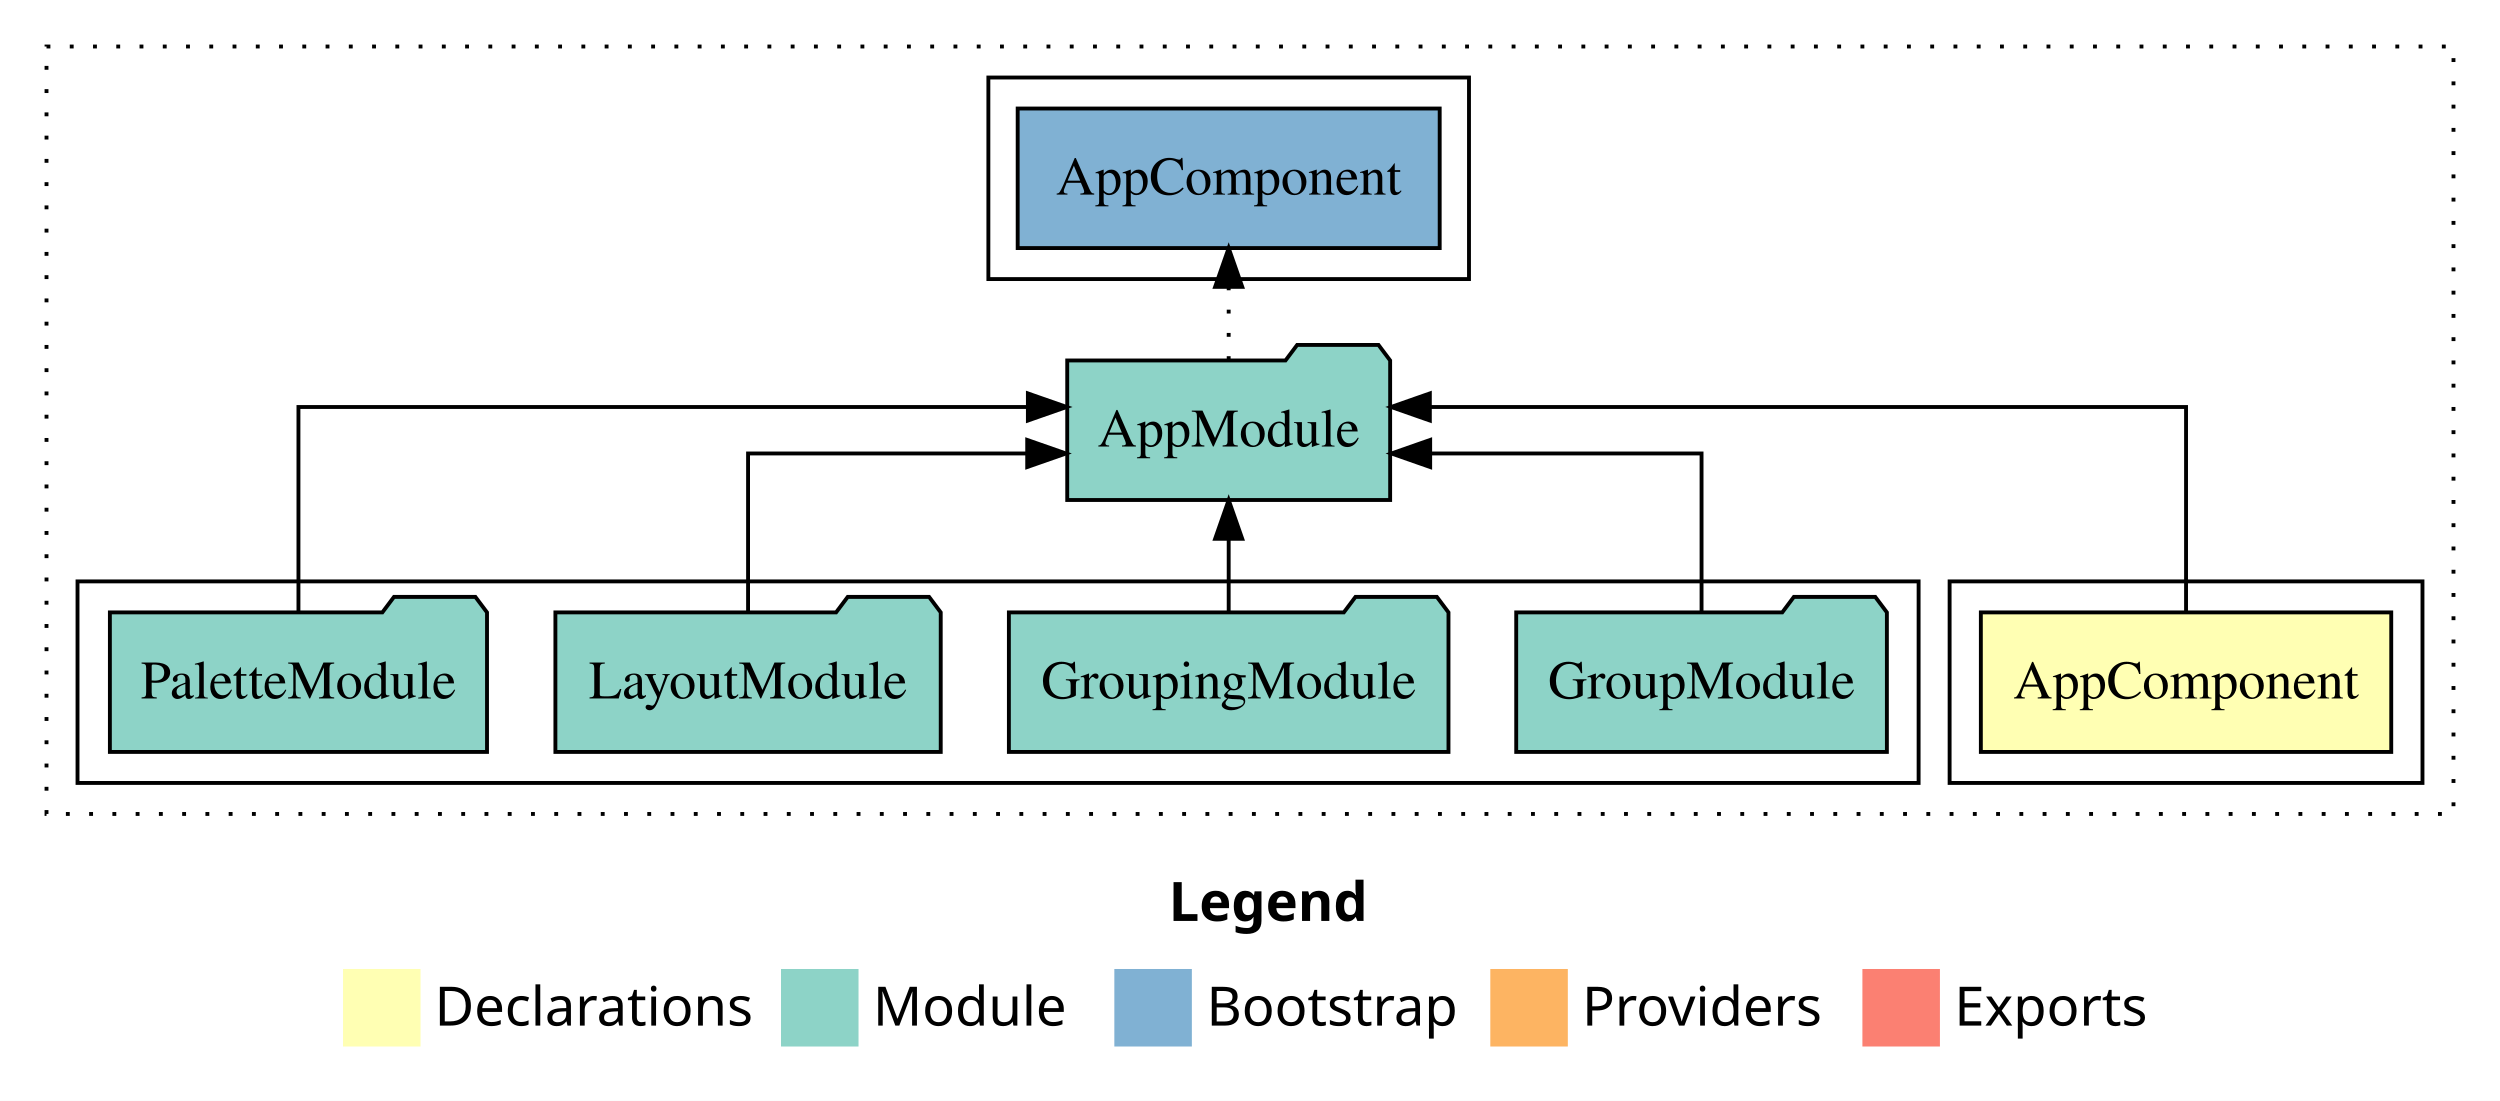
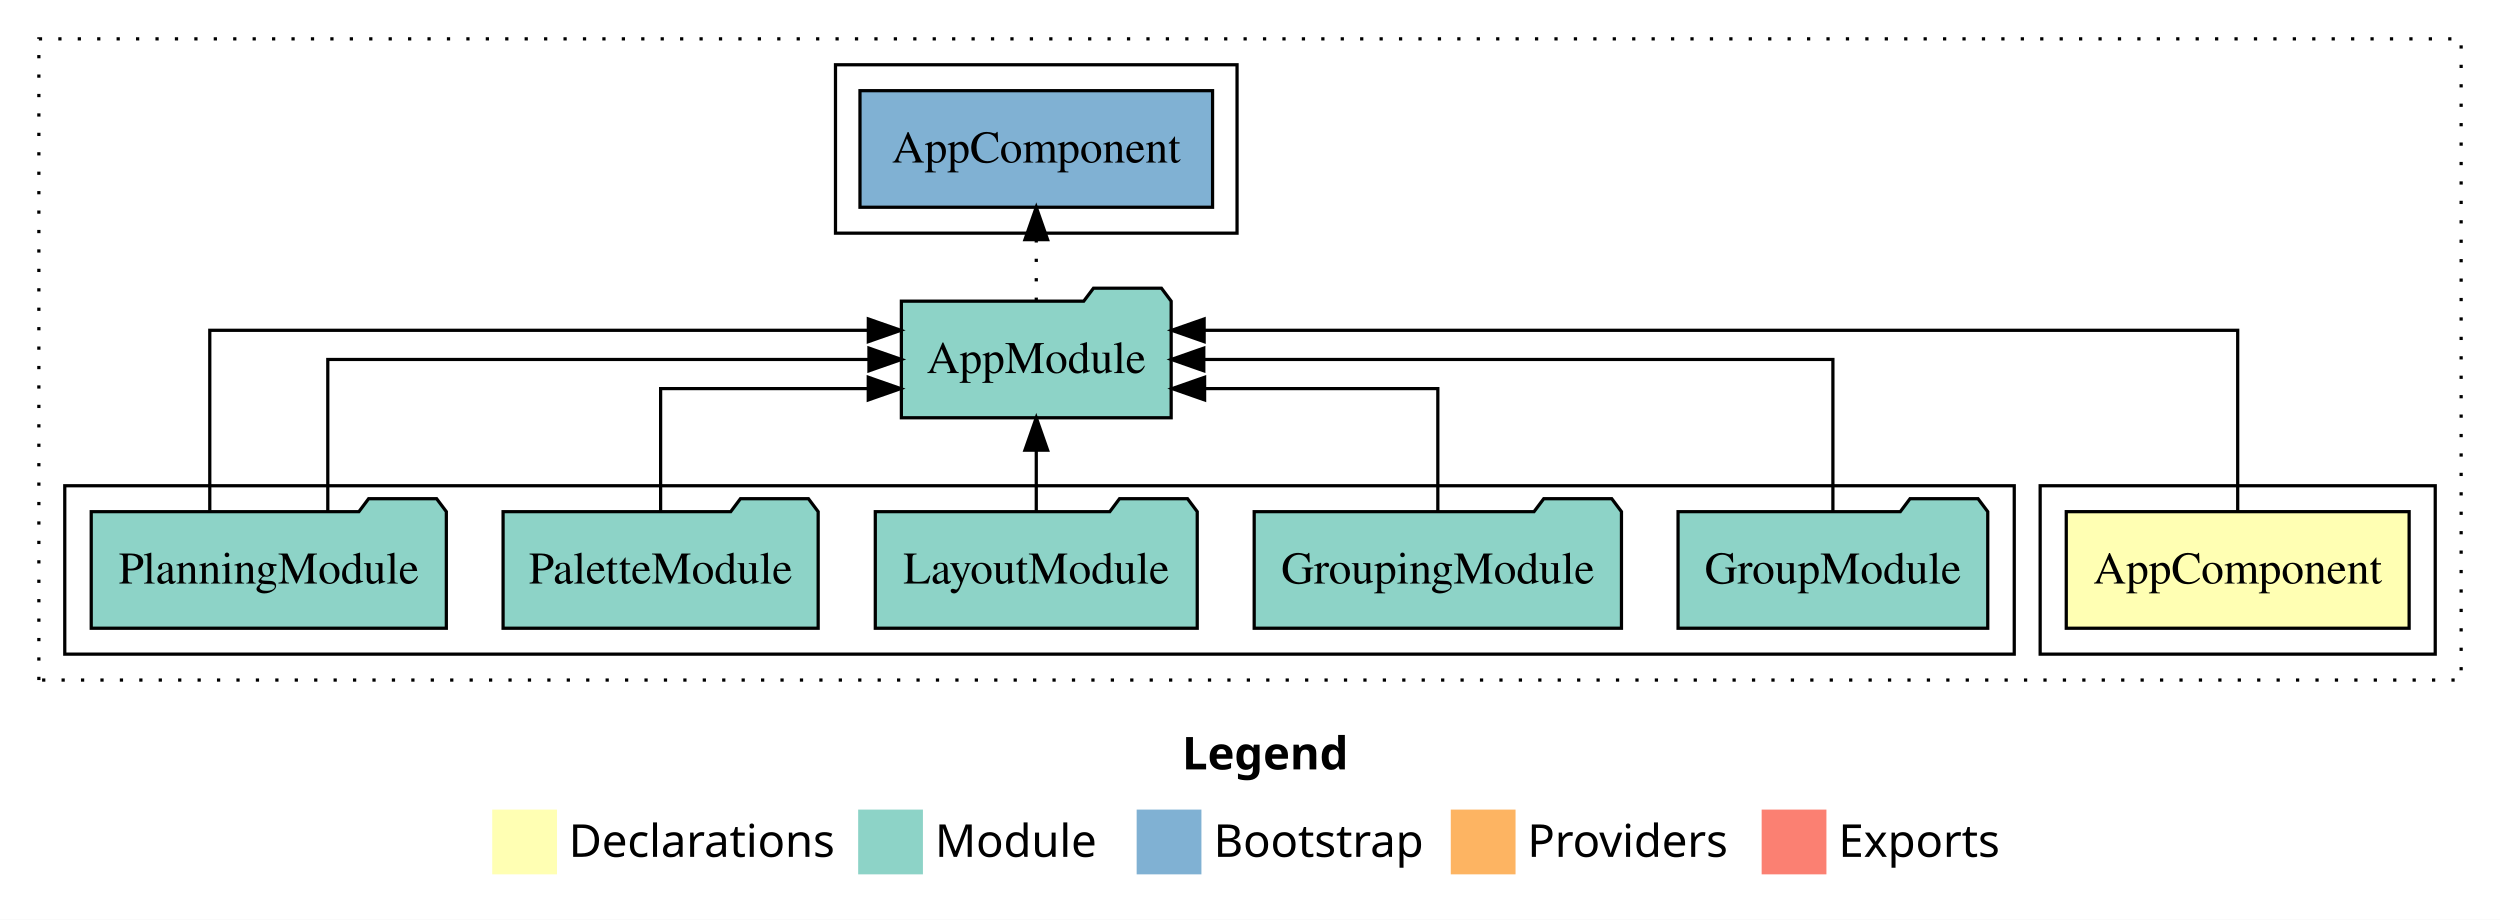
- <svg xmlns="http://www.w3.org/2000/svg" width="645pt" height="284pt" viewBox="0.00 0.00 645.00 284.00">
+ <svg xmlns="http://www.w3.org/2000/svg" width="772pt" height="284pt" viewBox="0.00 0.00 772.00 284.00">
  <g id="graph0" class="graph" transform="scale(1 1) rotate(0) translate(4 280)">
-     <polygon fill="#ffffff" stroke="transparent" points="-4,4 -4,-280 641,-280 641,4 -4,4" />
-     <text text-anchor="start" x="297.509" y="-42.4" font-family="sans-serif" font-weight="bold" font-size="14.00" fill="#000000">Legend</text>
-     <polygon fill="#ffffb3" stroke="transparent" points="84.5,-10 84.5,-30 104.5,-30 104.5,-10 84.5,-10" />
-     <text text-anchor="start" x="108.129" y="-15.4" font-family="sans-serif" font-size="14.00" fill="#000000">  Declarations</text>
-     <polygon fill="#8dd3c7" stroke="transparent" points="197.5,-10 197.5,-30 217.5,-30 217.5,-10 197.5,-10" />
-     <text text-anchor="start" x="221.225" y="-15.4" font-family="sans-serif" font-size="14.00" fill="#000000">  Module</text>
-     <polygon fill="#80b1d3" stroke="transparent" points="283.5,-10 283.5,-30 303.5,-30 303.5,-10 283.5,-10" />
-     <text text-anchor="start" x="307.281" y="-15.4" font-family="sans-serif" font-size="14.00" fill="#000000">  Bootstrap</text>
-     <polygon fill="#fdb462" stroke="transparent" points="380.5,-10 380.5,-30 400.5,-30 400.5,-10 380.5,-10" />
-     <text text-anchor="start" x="404.173" y="-15.4" font-family="sans-serif" font-size="14.00" fill="#000000">  Providers</text>
-     <polygon fill="#fb8072" stroke="transparent" points="476.5,-10 476.5,-30 496.5,-30 496.5,-10 476.5,-10" />
-     <text text-anchor="start" x="500.226" y="-15.4" font-family="sans-serif" font-size="14.00" fill="#000000">  Exports</text>
+     <polygon fill="#ffffff" stroke="transparent" points="-4,4 -4,-280 768,-280 768,4 -4,4" />
+     <text text-anchor="start" x="361.009" y="-42.4" font-family="sans-serif" font-weight="bold" font-size="14.00" fill="#000000">Legend</text>
+     <polygon fill="#ffffb3" stroke="transparent" points="148,-10 148,-30 168,-30 168,-10 148,-10" />
+     <text text-anchor="start" x="171.629" y="-15.4" font-family="sans-serif" font-size="14.00" fill="#000000">  Declarations</text>
+     <polygon fill="#8dd3c7" stroke="transparent" points="261,-10 261,-30 281,-30 281,-10 261,-10" />
+     <text text-anchor="start" x="284.725" y="-15.4" font-family="sans-serif" font-size="14.00" fill="#000000">  Module</text>
+     <polygon fill="#80b1d3" stroke="transparent" points="347,-10 347,-30 367,-30 367,-10 347,-10" />
+     <text text-anchor="start" x="370.781" y="-15.4" font-family="sans-serif" font-size="14.00" fill="#000000">  Bootstrap</text>
+     <polygon fill="#fdb462" stroke="transparent" points="444,-10 444,-30 464,-30 464,-10 444,-10" />
+     <text text-anchor="start" x="467.673" y="-15.4" font-family="sans-serif" font-size="14.00" fill="#000000">  Providers</text>
+     <polygon fill="#fb8072" stroke="transparent" points="540,-10 540,-30 560,-30 560,-10 540,-10" />
+     <text text-anchor="start" x="563.726" y="-15.4" font-family="sans-serif" font-size="14.00" fill="#000000">  Exports</text>
    <g id="clust1" class="cluster">
-       <polygon fill="none" stroke="#000000" stroke-dasharray="1,5" points="8,-70 8,-268 629,-268 629,-70 8,-70" />
+       <polygon fill="none" stroke="#000000" stroke-dasharray="1,5" points="8,-70 8,-268 756,-268 756,-70 8,-70" />
    </g>
    <g id="clust2" class="cluster">
-       <polygon fill="none" stroke="#000000" points="499,-78 499,-130 621,-130 621,-78 499,-78" />
+       <polygon fill="none" stroke="#000000" points="626,-78 626,-130 748,-130 748,-78 626,-78" />
    </g>
    <g id="clust4" class="cluster">
-       <polygon fill="none" stroke="#000000" points="16,-78 16,-130 491,-130 491,-78 16,-78" />
+       <polygon fill="none" stroke="#000000" points="16,-78 16,-130 618,-130 618,-78 16,-78" />
    </g>
    <g id="clust6" class="cluster">
-       <polygon fill="none" stroke="#000000" points="251,-208 251,-260 375,-260 375,-208 251,-208" />
+       <polygon fill="none" stroke="#000000" points="254,-208 254,-260 378,-260 378,-208 254,-208" />
    </g>
    <g id="node1" class="node">
-       <polygon fill="#ffffb3" stroke="#000000" points="612.94,-122 507.06,-122 507.06,-86 612.94,-86 612.94,-122" />
-       <text text-anchor="middle" x="560" y="-99.8" font-family="Times,serif" font-size="14.00" fill="#000000">AppComponent</text>
+       <polygon fill="#ffffb3" stroke="#000000" points="739.94,-122 634.06,-122 634.06,-86 739.94,-86 739.94,-122" />
+       <text text-anchor="middle" x="687" y="-99.8" font-family="Times,serif" font-size="14.00" fill="#000000">AppComponent</text>
    </g>
    <g id="node2" class="node">
-       <polygon fill="#8dd3c7" stroke="#000000" points="354.657,-187 351.657,-191 330.657,-191 327.657,-187 271.343,-187 271.343,-151 354.657,-151 354.657,-187" />
-       <text text-anchor="middle" x="313" y="-164.8" font-family="Times,serif" font-size="14.00" fill="#000000">AppModule</text>
+       <polygon fill="#8dd3c7" stroke="#000000" points="357.657,-187 354.657,-191 333.657,-191 330.657,-187 274.343,-187 274.343,-151 357.657,-151 357.657,-187" />
+       <text text-anchor="middle" x="316" y="-164.8" font-family="Times,serif" font-size="14.00" fill="#000000">AppModule</text>
    </g>
    <g id="edge1" class="edge">
-       <path fill="none" stroke="#000000" d="M560,-122.284C560,-143.321 560,-175 560,-175 560,-175 364.9,-175 364.9,-175" />
-       <polygon fill="#000000" stroke="#000000" points="364.9,-171.5 354.9,-175 364.9,-178.5 364.9,-171.5" />
+       <path fill="none" stroke="#000000" d="M687,-122.292C687,-144.206 687,-178 687,-178 687,-178 367.837,-178 367.837,-178" />
+       <polygon fill="#000000" stroke="#000000" points="367.837,-174.5 357.837,-178 367.837,-181.5 367.837,-174.5" />
+     </g>
+     <g id="node8" class="node">
+       <polygon fill="#80b1d3" stroke="#000000" points="370.439,-252 261.561,-252 261.561,-216 370.439,-216 370.439,-252" />
+       <text text-anchor="middle" x="316" y="-229.8" font-family="Times,serif" font-size="14.00" fill="#000000">AppComponent </text>
+     </g>
+     <g id="edge8" class="edge">
+       <path fill="none" stroke="#000000" stroke-dasharray="1,5" d="M316,-187.106C316,-187.106 316,-205.991 316,-205.991" />
+       <polygon fill="#000000" stroke="#000000" points="312.5,-205.991 316,-215.991 319.5,-205.991 312.5,-205.991" />
+     </g>
+     <g id="node3" class="node">
+       <polygon fill="#8dd3c7" stroke="#000000" points="609.817,-122 606.817,-126 585.817,-126 582.817,-122 514.183,-122 514.183,-86 609.817,-86 609.817,-122" />
+       <text text-anchor="middle" x="562" y="-99.8" font-family="Times,serif" font-size="14.00" fill="#000000">GroupModule</text>
+     </g>
+     <g id="edge2" class="edge">
+       <path fill="none" stroke="#000000" d="M562,-122.106C562,-141.339 562,-169 562,-169 562,-169 367.731,-169 367.731,-169" />
+       <polygon fill="#000000" stroke="#000000" points="367.731,-165.5 357.731,-169 367.731,-172.5 367.731,-165.5" />
+     </g>
+     <g id="node4" class="node">
+       <polygon fill="#8dd3c7" stroke="#000000" points="496.708,-122 493.708,-126 472.708,-126 469.708,-122 383.292,-122 383.292,-86 496.708,-86 496.708,-122" />
+       <text text-anchor="middle" x="440" y="-99.8" font-family="Times,serif" font-size="14.00" fill="#000000">GroupingModule</text>
+     </g>
+     <g id="edge3" class="edge">
+       <path fill="none" stroke="#000000" d="M440,-122.027C440,-138.398 440,-160 440,-160 440,-160 367.981,-160 367.981,-160" />
+       <polygon fill="#000000" stroke="#000000" points="367.981,-156.5 357.981,-160 367.981,-163.5 367.981,-156.5" />
+     </g>
+     <g id="node5" class="node">
+       <polygon fill="#8dd3c7" stroke="#000000" points="365.708,-122 362.708,-126 341.708,-126 338.708,-122 266.292,-122 266.292,-86 365.708,-86 365.708,-122" />
+       <text text-anchor="middle" x="316" y="-99.8" font-family="Times,serif" font-size="14.00" fill="#000000">LayoutModule</text>
+     </g>
+     <g id="edge4" class="edge">
+       <path fill="none" stroke="#000000" d="M316,-122.106C316,-122.106 316,-140.991 316,-140.991" />
+       <polygon fill="#000000" stroke="#000000" points="312.5,-140.991 316,-150.991 319.5,-140.991 312.5,-140.991" />
+     </g>
+     <g id="node6" class="node">
+       <polygon fill="#8dd3c7" stroke="#000000" points="248.649,-122 245.649,-126 224.649,-126 221.649,-122 151.351,-122 151.351,-86 248.649,-86 248.649,-122" />
+       <text text-anchor="middle" x="200" y="-99.8" font-family="Times,serif" font-size="14.00" fill="#000000">PaletteModule</text>
+     </g>
+     <g id="edge5" class="edge">
+       <path fill="none" stroke="#000000" d="M200,-122.027C200,-138.398 200,-160 200,-160 200,-160 264.121,-160 264.121,-160" />
+       <polygon fill="#000000" stroke="#000000" points="264.121,-163.5 274.121,-160 264.121,-156.5 264.121,-163.5" />
    </g>
    <g id="node7" class="node">
-       <polygon fill="#80b1d3" stroke="#000000" points="367.439,-252 258.561,-252 258.561,-216 367.439,-216 367.439,-252" />
-       <text text-anchor="middle" x="313" y="-229.8" font-family="Times,serif" font-size="14.00" fill="#000000">AppComponent </text>
+       <polygon fill="#8dd3c7" stroke="#000000" points="133.829,-122 130.829,-126 109.829,-126 106.829,-122 24.171,-122 24.171,-86 133.829,-86 133.829,-122" />
+       <text text-anchor="middle" x="79" y="-99.8" font-family="Times,serif" font-size="14.00" fill="#000000">PlanningModule</text>
    </g>
    <g id="edge6" class="edge">
-       <path fill="none" stroke="#000000" stroke-dasharray="1,5" d="M313,-187.106C313,-187.106 313,-205.991 313,-205.991" />
-       <polygon fill="#000000" stroke="#000000" points="309.5,-205.991 313,-215.991 316.5,-205.991 309.5,-205.991" />
+       <path fill="none" stroke="#000000" d="M60.779,-122.292C60.779,-144.206 60.779,-178 60.779,-178 60.779,-178 264.141,-178 264.141,-178" />
+       <polygon fill="#000000" stroke="#000000" points="264.141,-181.5 274.141,-178 264.141,-174.5 264.141,-181.5" />
    </g>
-     <g id="node3" class="node">
-       <polygon fill="#8dd3c7" stroke="#000000" points="482.817,-122 479.817,-126 458.817,-126 455.817,-122 387.183,-122 387.183,-86 482.817,-86 482.817,-122" />
-       <text text-anchor="middle" x="435" y="-99.8" font-family="Times,serif" font-size="14.00" fill="#000000">GroupModule</text>
-     </g>
-     <g id="edge2" class="edge">
-       <path fill="none" stroke="#000000" d="M435,-122.022C435,-139.373 435,-163 435,-163 435,-163 364.986,-163 364.986,-163" />
-       <polygon fill="#000000" stroke="#000000" points="364.986,-159.5 354.986,-163 364.985,-166.5 364.986,-159.5" />
-     </g>
-     <g id="node4" class="node">
-       <polygon fill="#8dd3c7" stroke="#000000" points="369.708,-122 366.708,-126 345.708,-126 342.708,-122 256.292,-122 256.292,-86 369.708,-86 369.708,-122" />
-       <text text-anchor="middle" x="313" y="-99.8" font-family="Times,serif" font-size="14.00" fill="#000000">GroupingModule</text>
-     </g>
-     <g id="edge3" class="edge">
-       <path fill="none" stroke="#000000" d="M313,-122.106C313,-122.106 313,-140.991 313,-140.991" />
-       <polygon fill="#000000" stroke="#000000" points="309.5,-140.991 313,-150.991 316.5,-140.991 309.5,-140.991" />
-     </g>
-     <g id="node5" class="node">
-       <polygon fill="#8dd3c7" stroke="#000000" points="238.708,-122 235.708,-126 214.708,-126 211.708,-122 139.292,-122 139.292,-86 238.708,-86 238.708,-122" />
-       <text text-anchor="middle" x="189" y="-99.8" font-family="Times,serif" font-size="14.00" fill="#000000">LayoutModule</text>
-     </g>
-     <g id="edge4" class="edge">
-       <path fill="none" stroke="#000000" d="M189,-122.022C189,-139.373 189,-163 189,-163 189,-163 261.019,-163 261.019,-163" />
-       <polygon fill="#000000" stroke="#000000" points="261.019,-166.5 271.019,-163 261.019,-159.5 261.019,-166.5" />
-     </g>
-     <g id="node6" class="node">
-       <polygon fill="#8dd3c7" stroke="#000000" points="121.649,-122 118.649,-126 97.649,-126 94.649,-122 24.351,-122 24.351,-86 121.649,-86 121.649,-122" />
-       <text text-anchor="middle" x="73" y="-99.8" font-family="Times,serif" font-size="14.00" fill="#000000">PaletteModule</text>
-     </g>
-     <g id="edge5" class="edge">
-       <path fill="none" stroke="#000000" d="M73,-122.284C73,-143.321 73,-175 73,-175 73,-175 261.195,-175 261.195,-175" />
-       <polygon fill="#000000" stroke="#000000" points="261.195,-178.5 271.195,-175 261.195,-171.5 261.195,-178.5" />
+     <g id="edge7" class="edge">
+       <path fill="none" stroke="#000000" d="M97.221,-122.106C97.221,-141.339 97.221,-169 97.221,-169 97.221,-169 264.334,-169 264.334,-169" />
+       <polygon fill="#000000" stroke="#000000" points="264.334,-172.5 274.334,-169 264.334,-165.5 264.334,-172.5" />
    </g>
  </g>
</svg>
